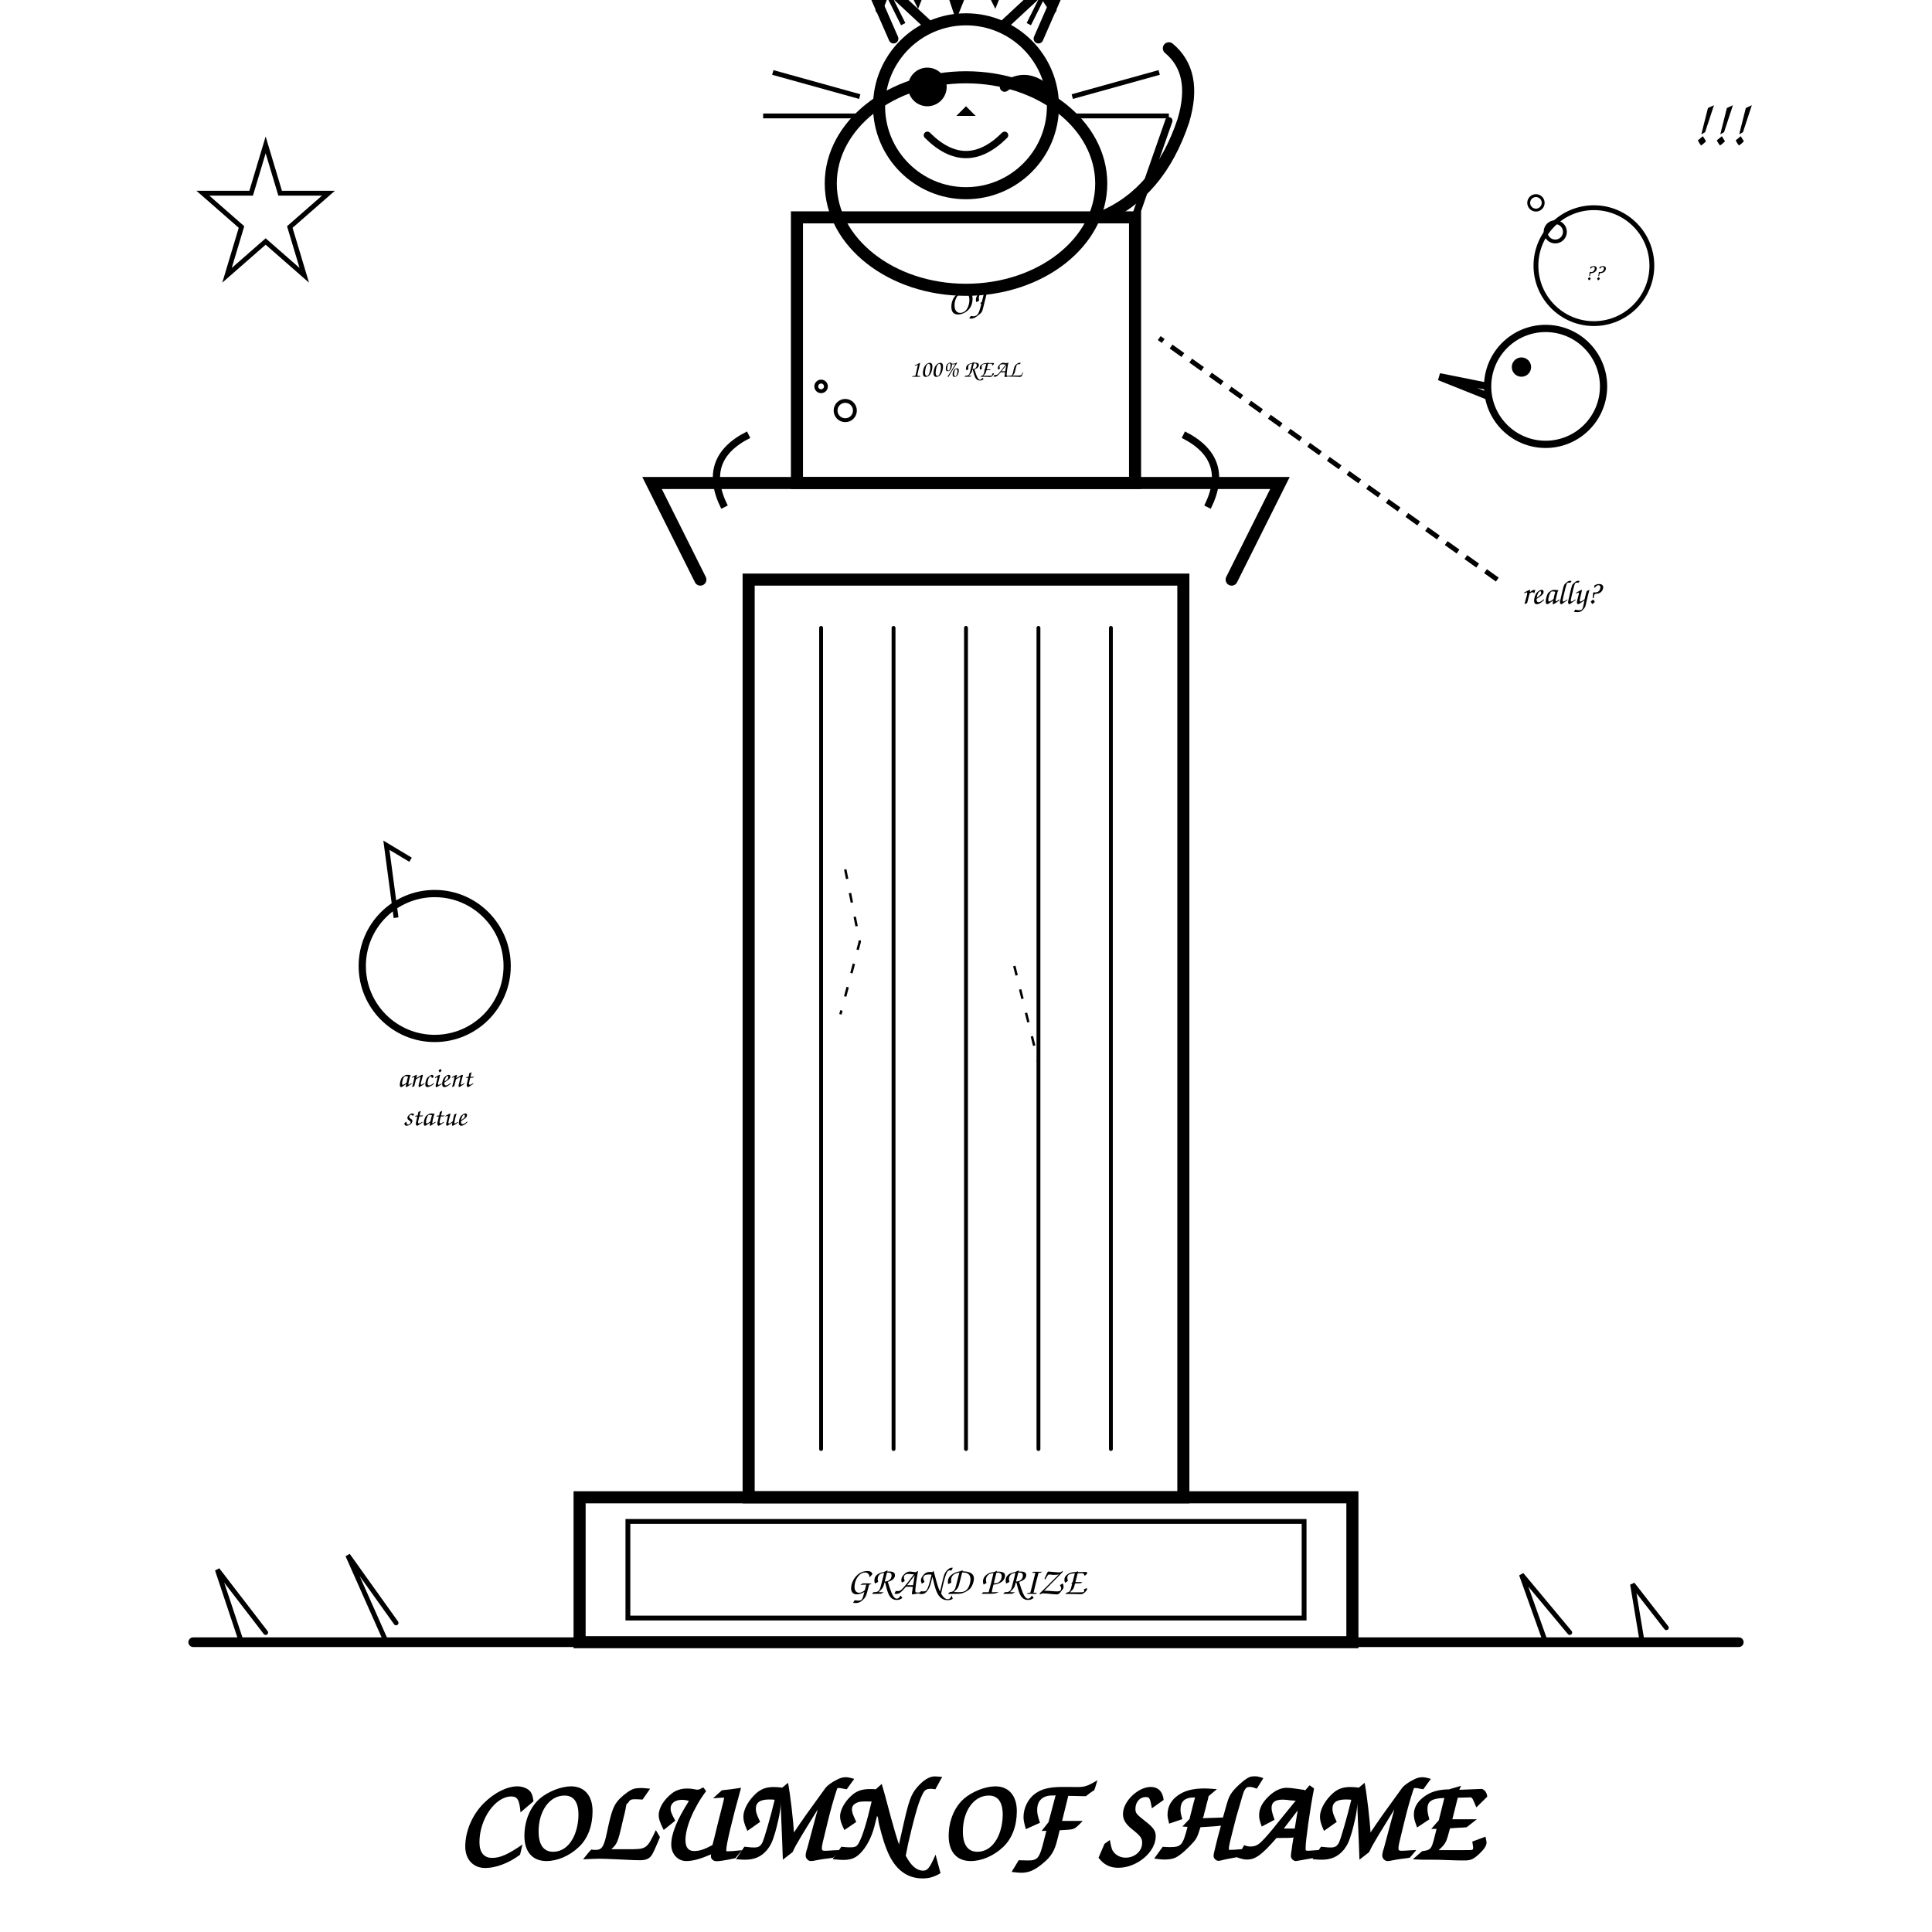
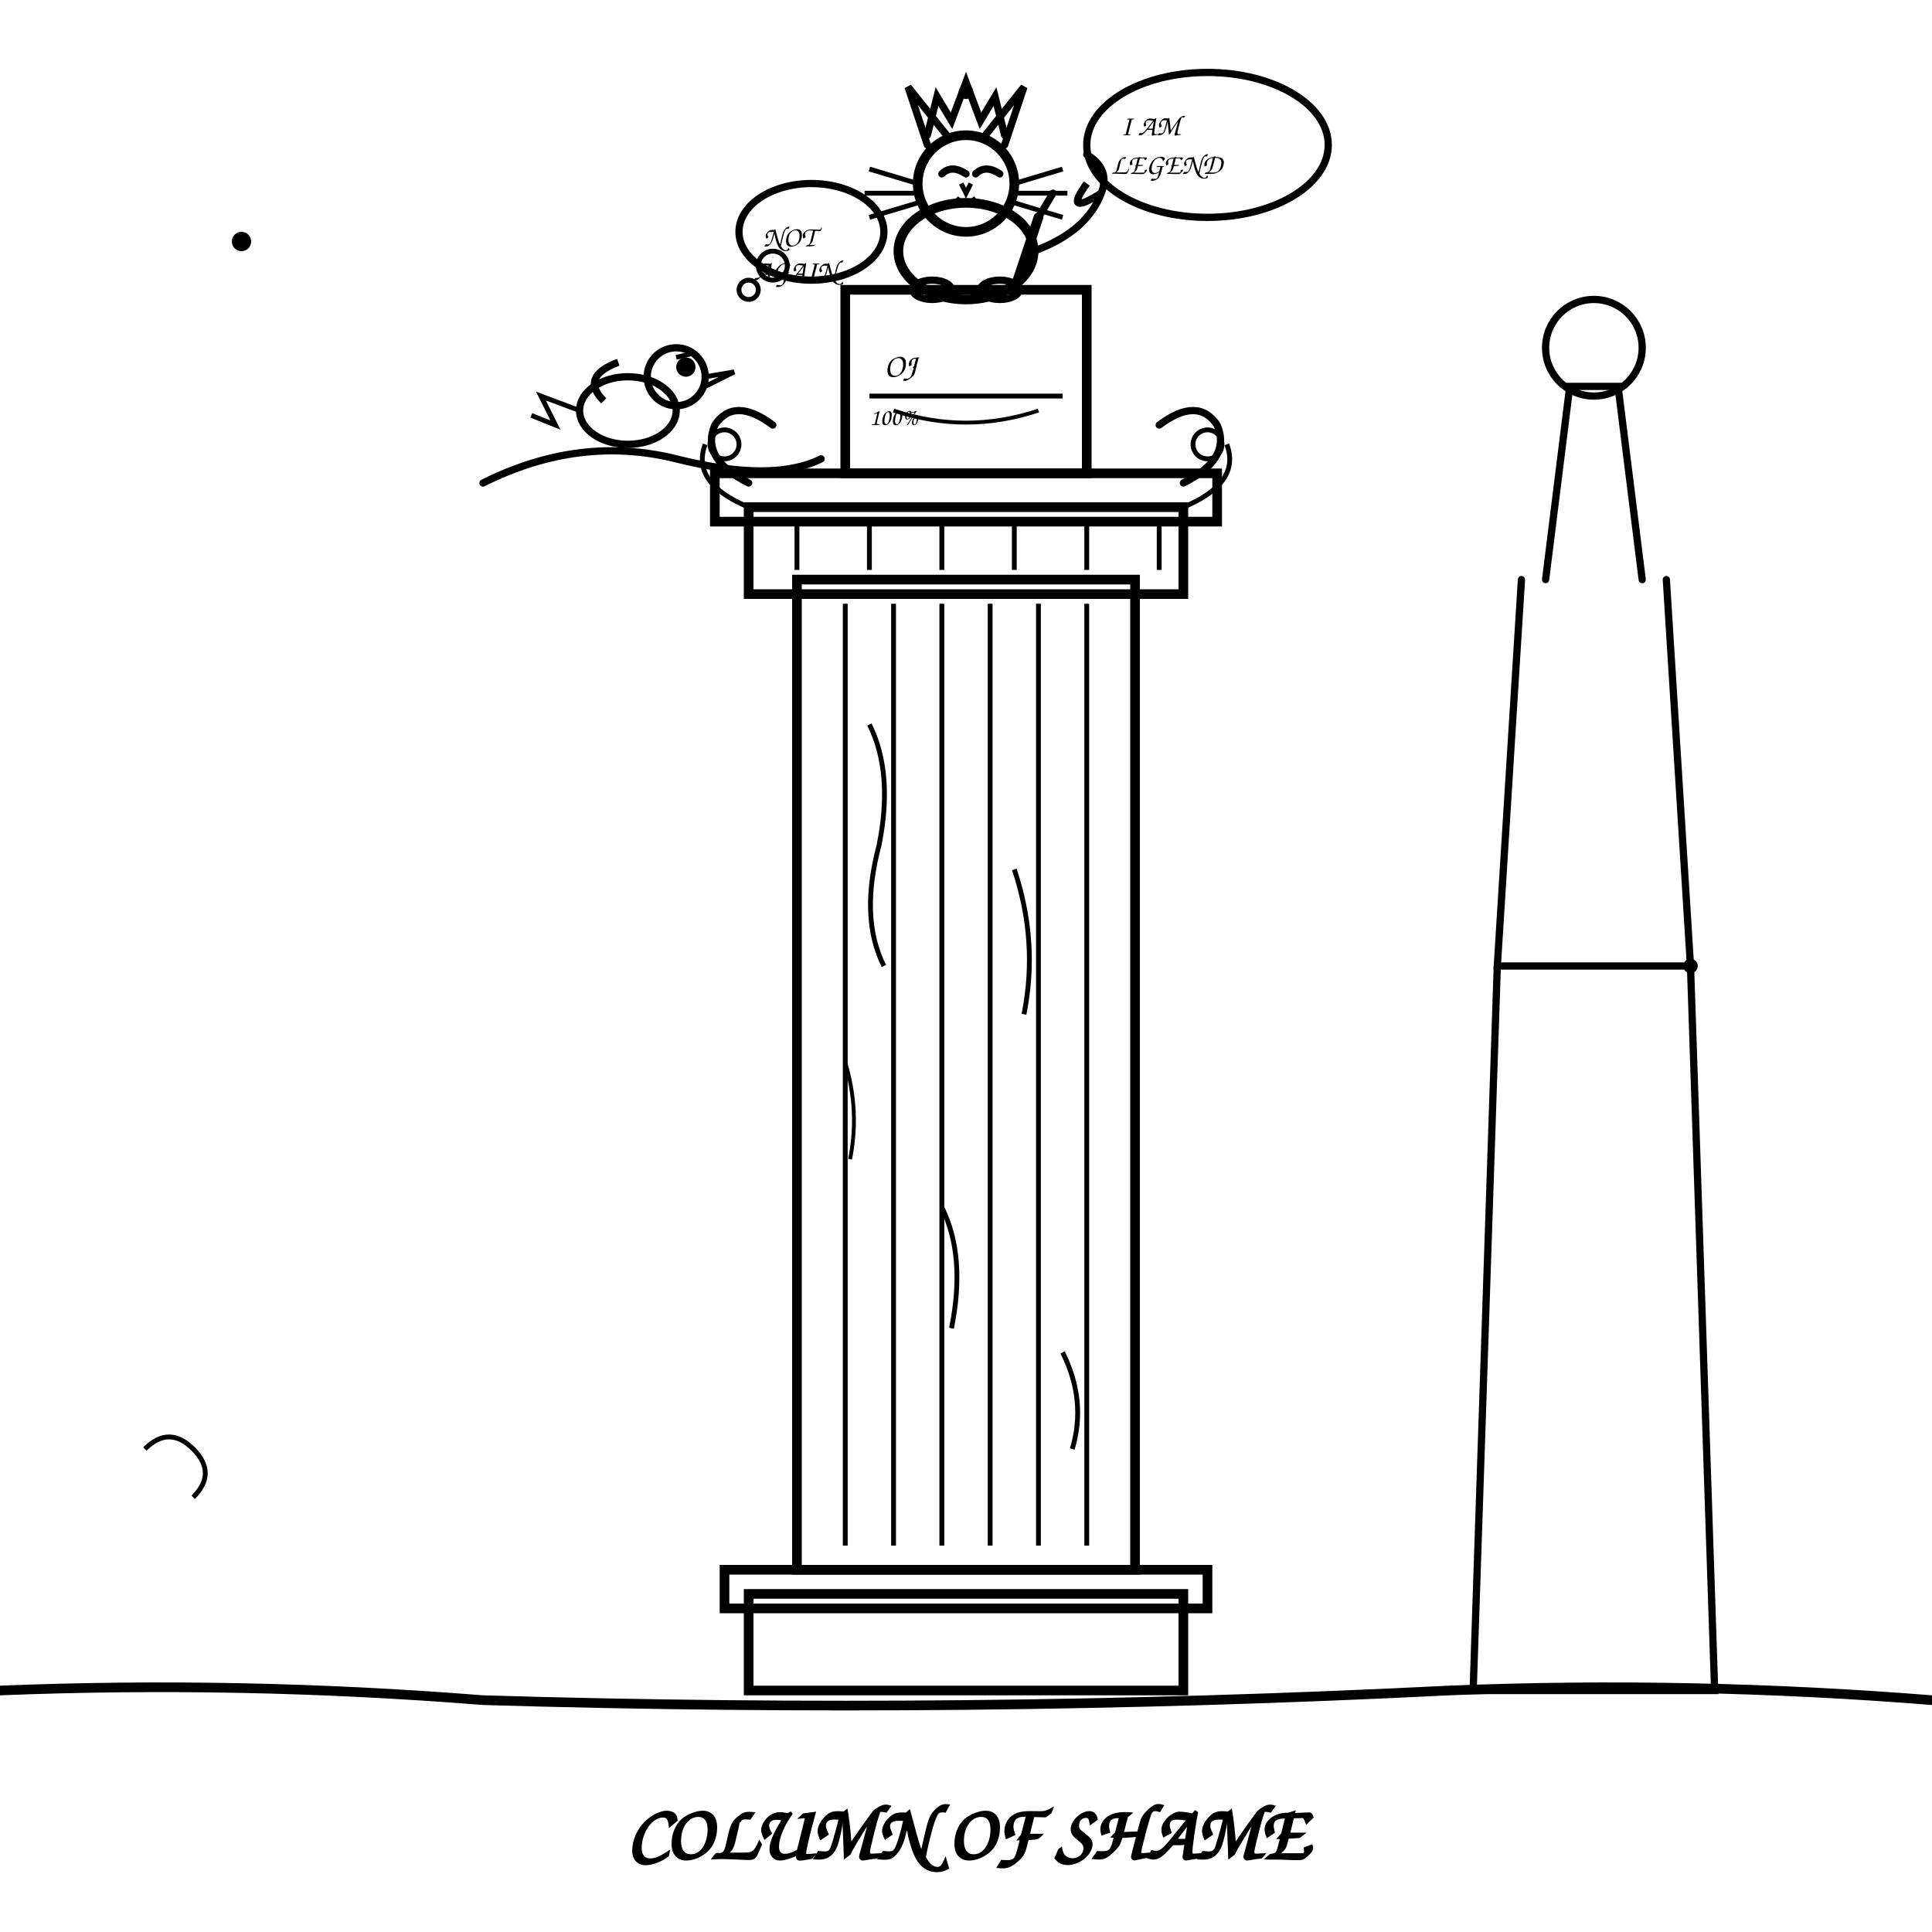
- <svg xmlns="http://www.w3.org/2000/svg" viewBox="0 0 400 400" width="400" height="400">
-   <line x1="40" y1="340" x2="360" y2="340" stroke="black" stroke-width="2" stroke-linecap="round" />
-   <path d="M 50 340 L 45 325 L 55 338" fill="none" stroke="black" stroke-width="1" stroke-linecap="round" />
-   <path d="M 80 340 L 72 322 L 82 336" fill="none" stroke="black" stroke-width="1" stroke-linecap="round" />
-   <path d="M 320 340 L 315 326 L 325 338" fill="none" stroke="black" stroke-width="1" stroke-linecap="round" />
-   <path d="M 340 340 L 338 328 L345 337" fill="none" stroke="black" stroke-width="1" stroke-linecap="round" />
-   <rect x="120" y="310" width="160" height="30" fill="none" stroke="black" stroke-width="2.5" stroke-linecap="round" />
-   <rect x="130" y="315" width="140" height="20" fill="none" stroke="black" stroke-width="1" stroke-linecap="round" />
-   <text x="200" y="330" text-anchor="middle" font-family="Comic Sans MS, cursive" font-size="8" fill="black">GRAND PRIZE</text>
-   <rect x="155" y="120" width="90" height="190" fill="none" stroke="black" stroke-width="2.5" stroke-linecap="round" />
-   <line x1="170" y1="130" x2="170" y2="300" stroke="black" stroke-width="0.8" stroke-linecap="round" />
-   <line x1="185" y1="130" x2="185" y2="300" stroke="black" stroke-width="0.8" stroke-linecap="round" />
-   <line x1="200" y1="130" x2="200" y2="300" stroke="black" stroke-width="0.8" stroke-linecap="round" />
-   <line x1="215" y1="130" x2="215" y2="300" stroke="black" stroke-width="0.8" stroke-linecap="round" />
-   <line x1="230" y1="130" x2="230" y2="300" stroke="black" stroke-width="0.8" stroke-linecap="round" />
-   <path d="M 175 180 L 178 195 L 174 210" fill="none" stroke="black" stroke-width="0.5" stroke-dasharray="2 3" />
-   <path d="M 210 200 L 215 220" fill="none" stroke="black" stroke-width="0.5" stroke-dasharray="2 3" />
-   <path d="M 145 120 L 135 100 L 265 100 L 255 120" fill="none" stroke="black" stroke-width="2.5" stroke-linecap="round" />
-   <path d="M 150 105 Q 145 95 155 90" fill="none" stroke="black" stroke-width="1.5" />
-   <path d="M 250 105 Q 255 95 245 90" fill="none" stroke="black" stroke-width="1.5" />
-   <rect x="165" y="45" width="70" height="55" fill="none" stroke="black" stroke-width="2.5" stroke-linecap="round" />
-   <text x="200" y="65" text-anchor="middle" font-family="Comic Sans MS, cursive" font-size="8" fill="black">OJ</text>
-   <text x="200" y="78" text-anchor="middle" font-family="Comic Sans MS, cursive" font-size="5" fill="black">100% REAL</text>
-   <line x1="235" y1="45" x2="242" y2="25" stroke="black" stroke-width="1.5" stroke-linecap="round" />
-   <circle cx="175" cy="85" r="2" fill="none" stroke="black" stroke-width="0.8" />
-   <circle cx="170" cy="80" r="1" fill="none" stroke="black" stroke-width="0.8" />
-   <ellipse cx="200" cy="38" rx="28" ry="22" fill="none" stroke="black" stroke-width="2.5" stroke-linecap="round" />
-   <circle cx="200" cy="22" r="18" fill="none" stroke="black" stroke-width="2.5" stroke-linecap="round" />
-   <path d="M 185 8 L 178 -8 L 192 5" fill="none" stroke="black" stroke-width="2" stroke-linecap="round" />
-   <path d="M 215 8 L 222 -8 L 208 5" fill="none" stroke="black" stroke-width="2" stroke-linecap="round" />
-   <path d="M 187 5 L 183 -3 L 191 4" fill="none" stroke="black" stroke-width="1" />
-   <path d="M 213 5 L 217 -3 L 209 4" fill="none" stroke="black" stroke-width="1" />
-   <circle cx="192" cy="18" r="4" fill="black" />
-   <path d="M 208 18 Q 212 15 216 18" fill="none" stroke="black" stroke-width="2" stroke-linecap="round" />
-   <path d="M 198 24 L 200 22 L 202 24 Z" fill="black" />
-   <path d="M 192 28 Q 200 36 208 28" fill="none" stroke="black" stroke-width="1.5" stroke-linecap="round" />
-   <line x1="178" y1="20" x2="160" y2="15" stroke="black" stroke-width="1" />
-   <line x1="178" y1="24" x2="158" y2="24" stroke="black" stroke-width="1" />
-   <line x1="222" y1="20" x2="240" y2="15" stroke="black" stroke-width="1" />
-   <line x1="222" y1="24" x2="242" y2="24" stroke="black" stroke-width="1" />
-   <path d="M 182 2 L 186 -8 L 190 0 L 194 -10 L 198 2 L 202 -8 L 206 0 L 210 -10 L 218 2" fill="none" stroke="black" stroke-width="1.5" stroke-linecap="round" />
-   <path d="M 228 45 Q 240 40 245 25 Q 248 15 242 10" fill="none" stroke="black" stroke-width="2.5" stroke-linecap="round" />
-   <circle cx="320" cy="80" r="12" fill="none" stroke="black" stroke-width="1.5" />
-   <circle cx="315" cy="76" r="2" fill="black" />
-   <path d="M 308 80 L 298 78 L 308 82" fill="none" stroke="black" stroke-width="1.5" />
-   <circle cx="330" cy="55" r="12" fill="none" stroke="black" stroke-width="1" />
-   <circle cx="322" cy="48" r="2" fill="none" stroke="black" stroke-width="0.8" />
-   <circle cx="318" cy="42" r="1.5" fill="none" stroke="black" stroke-width="0.6" />
-   <text x="330" y="58" text-anchor="middle" font-family="Comic Sans MS, cursive" font-size="5" fill="black">??</text>
-   <circle cx="90" cy="200" r="15" fill="none" stroke="black" stroke-width="1.5" />
-   <path d="M 82 190 L 80 175 L 85 178" fill="none" stroke="black" stroke-width="1" />
-   <text x="90" y="225" text-anchor="middle" font-family="Comic Sans MS, cursive" font-size="6" fill="black">ancient</text>
-   <text x="90" y="233" text-anchor="middle" font-family="Comic Sans MS, cursive" font-size="6" fill="black">statue</text>
-   <path d="M 310 120 L 240 70" stroke="black" stroke-width="1" stroke-dasharray="3 2" />
-   <text x="315" y="125" font-family="Comic Sans MS, cursive" font-size="7" fill="black">really?</text>
-   <path d="M 55 30 L 58 40 L 68 40 L 60 47 L 63 57 L 55 50 L 47 57 L 50 47 L 42 40 L 52 40 Z" fill="none" stroke="black" stroke-width="1" />
-   <text x="350" y="30" font-family="Comic Sans MS, cursive" font-size="14" fill="black">!!!</text>
-   <text x="200" y="385" text-anchor="middle" font-family="Comic Sans MS, cursive" font-size="24" fill="black" font-weight="bold">COLUMN OF SHAME</text>
+ <svg xmlns="http://www.w3.org/2000/svg" viewBox="0 0 400 400">
+   <path d="M320 120 L325 80 L335 80 L340 120" stroke="#000" stroke-width="1.5" fill="none" stroke-linecap="round" />
+   <circle cx="330" cy="72" r="10" stroke="#000" stroke-width="1.5" fill="none" />
+   <path d="M315 120 L310 200 L350 200 L345 120" stroke="#000" stroke-width="1.5" fill="none" stroke-linecap="round" />
+   <path d="M310 200 L305 350 L355 350 L350 200" stroke="#000" stroke-width="1.5" fill="none" stroke-linecap="round" />
+   <path d="M0 350 Q50 348 100 352 Q200 355 300 350 Q350 348 400 352" stroke="#000" stroke-width="2" fill="none" stroke-linecap="round" />
+   <rect x="155" y="330" width="90" height="20" stroke="#000" stroke-width="2" fill="none" stroke-linecap="round" />
+   <rect x="150" y="325" width="100" height="8" stroke="#000" stroke-width="2" fill="none" stroke-linecap="round" />
+   <rect x="165" y="120" width="70" height="205" stroke="#000" stroke-width="2" fill="none" stroke-linecap="round" />
+   <line x1="175" y1="125" x2="175" y2="320" stroke="#000" stroke-width="1" />
+   <line x1="185" y1="125" x2="185" y2="320" stroke="#000" stroke-width="1" />
+   <line x1="195" y1="125" x2="195" y2="320" stroke="#000" stroke-width="1" />
+   <line x1="205" y1="125" x2="205" y2="320" stroke="#000" stroke-width="1" />
+   <line x1="215" y1="125" x2="215" y2="320" stroke="#000" stroke-width="1" />
+   <line x1="225" y1="125" x2="225" y2="320" stroke="#000" stroke-width="1" />
+   <path d="M180 150 Q185 160 182 175 Q178 190 183 200" stroke="#000" stroke-width="1" fill="none" />
+   <path d="M210 180 Q215 195 212 210" stroke="#000" stroke-width="1" fill="none" />
+   <path d="M195 250 Q200 260 197 275" stroke="#000" stroke-width="1" fill="none" />
+   <path d="M220 280 Q225 290 222 300" stroke="#000" stroke-width="1" fill="none" />
+   <path d="M175 220 Q178 230 176 240" stroke="#000" stroke-width="0.8" fill="none" />
+   <rect x="155" y="105" width="90" height="18" stroke="#000" stroke-width="2" fill="none" stroke-linecap="round" />
+   <rect x="148" y="98" width="104" height="10" stroke="#000" stroke-width="2" fill="none" stroke-linecap="round" />
+   <path d="M155 100 Q145 95 148 88 Q152 82 160 88" stroke="#000" stroke-width="1.5" fill="none" stroke-linecap="round" />
+   <path d="M245 100 Q255 95 252 88 Q248 82 240 88" stroke="#000" stroke-width="1.5" fill="none" stroke-linecap="round" />
+   <path d="M155 105 Q143 100 146 92" stroke="#000" stroke-width="1" fill="none" />
+   <path d="M245 105 Q257 100 254 92" stroke="#000" stroke-width="1" fill="none" />
+   <circle cx="150" cy="92" r="3" stroke="#000" stroke-width="1" fill="none" />
+   <circle cx="250" cy="92" r="3" stroke="#000" stroke-width="1" fill="none" />
+   <line x1="165" y1="108" x2="165" y2="118" stroke="#000" stroke-width="1" />
+   <line x1="180" y1="108" x2="180" y2="118" stroke="#000" stroke-width="1" />
+   <line x1="195" y1="108" x2="195" y2="118" stroke="#000" stroke-width="1" />
+   <line x1="210" y1="108" x2="210" y2="118" stroke="#000" stroke-width="1" />
+   <line x1="225" y1="108" x2="225" y2="118" stroke="#000" stroke-width="1" />
+   <line x1="240" y1="108" x2="240" y2="118" stroke="#000" stroke-width="1" />
+   <rect x="175" y="60" width="50" height="38" stroke="#000" stroke-width="2" fill="none" stroke-linecap="round" />
+   <text x="183" y="78" font-family="Comic Sans MS, cursive" font-size="7" fill="#000">OJ</text>
+   <text x="180" y="88" font-family="Comic Sans MS, cursive" font-size="5" fill="#000">100%</text>
+   <line x1="210" y1="60" x2="215" y2="45" stroke="#000" stroke-width="2" stroke-linecap="round" />
+   <line x1="215" y1="45" x2="218" y2="40" stroke="#000" stroke-width="1.5" stroke-linecap="round" />
+   <path d="M180 82 L220 82" stroke="#000" stroke-width="1" />
+   <path d="M185 85 Q200 90 215 85" stroke="#000" stroke-width="0.8" fill="none" />
+   <ellipse cx="200" cy="52" rx="14" ry="10" stroke="#000" stroke-width="2" fill="none" stroke-linecap="round" />
+   <circle cx="200" cy="38" r="10" stroke="#000" stroke-width="2" fill="none" stroke-linecap="round" />
+   <path d="M192 30 L188 18 L196 28" stroke="#000" stroke-width="1.5" fill="none" stroke-linecap="round" />
+   <path d="M208 30 L212 18 L204 28" stroke="#000" stroke-width="1.5" fill="none" stroke-linecap="round" />
+   <path d="M195 36 Q197 34 200 36" stroke="#000" stroke-width="1.5" fill="none" stroke-linecap="round" />
+   <path d="M202 36 Q204 34 207 36" stroke="#000" stroke-width="1.5" fill="none" stroke-linecap="round" />
+   <path d="M199 38 L200 40 L201 38" stroke="#000" stroke-width="1" fill="none" />
+   <path d="M198 41 Q200 43 202 41" stroke="#000" stroke-width="1" fill="none" />
+   <line x1="190" y1="38" x2="180" y2="35" stroke="#000" stroke-width="1" />
+   <line x1="190" y1="40" x2="179" y2="40" stroke="#000" stroke-width="1" />
+   <line x1="190" y1="42" x2="180" y2="45" stroke="#000" stroke-width="1" />
+   <line x1="210" y1="38" x2="220" y2="35" stroke="#000" stroke-width="1" />
+   <line x1="210" y1="40" x2="221" y2="40" stroke="#000" stroke-width="1" />
+   <line x1="210" y1="42" x2="220" y2="45" stroke="#000" stroke-width="1" />
+   <path d="M192 28 L194 20 L197 25 L200 17 L203 25 L206 20 L208 28" stroke="#000" stroke-width="1.5" fill="none" stroke-linecap="round" />
+   <circle cx="200" cy="19" r="1.5" fill="#000" />
+   <path d="M214 52 Q225 48 228 40 Q230 35 225 32" stroke="#000" stroke-width="1.5" fill="none" stroke-linecap="round" />
+   <ellipse cx="193" cy="60" rx="4" ry="2" stroke="#000" stroke-width="1.5" fill="none" />
+   <ellipse cx="207" cy="60" rx="4" ry="2" stroke="#000" stroke-width="1.5" fill="none" />
+   <path d="M100 100 Q120 90 140 95 Q160 100 170 95" stroke="#000" stroke-width="1.5" fill="none" stroke-linecap="round" />
+   <ellipse cx="130" cy="85" rx="10" ry="7" stroke="#000" stroke-width="1.5" fill="none" stroke-linecap="round" />
+   <circle cx="140" cy="78" r="6" stroke="#000" stroke-width="1.5" fill="none" />
+   <circle cx="142" cy="76" r="2" fill="#000" />
+   <path d="M140 74 L144 73" stroke="#000" stroke-width="1" />
+   <path d="M146 78 L152 77 L146 80" stroke="#000" stroke-width="1" fill="none" />
+   <path d="M125 83 Q120 78 128 75" stroke="#000" stroke-width="1.5" fill="none" />
+   <path d="M120 85 L112 82 L115 88 L110 86" stroke="#000" stroke-width="1" fill="none" />
+   <circle cx="155" cy="60" r="2" fill="none" stroke="#000" stroke-width="1" />
+   <circle cx="160" cy="55" r="3" fill="none" stroke="#000" stroke-width="1" />
+   <ellipse cx="168" cy="48" rx="15" ry="10" fill="none" stroke="#000" stroke-width="1.5" />
+   <text x="158" y="51" font-family="Comic Sans MS, cursive" font-size="6" fill="#000">NOT</text>
+   <text x="156" y="58" font-family="Comic Sans MS, cursive" font-size="6" fill="#000">AGAIN</text>
+   <ellipse cx="250" cy="30" rx="25" ry="15" fill="none" stroke="#000" stroke-width="1.5" />
+   <path d="M228 40 Q220 45 225 38" stroke="#000" stroke-width="1.5" fill="none" />
+   <text x="232" y="28" font-family="Comic Sans MS, cursive" font-size="6" fill="#000">I AM</text>
+   <text x="230" y="36" font-family="Comic Sans MS, cursive" font-size="6" fill="#000">LEGEND</text>
+   <circle cx="50" cy="50" r="2" fill="#000" />
+   <circle cx="350" cy="200" r="1.5" fill="#000" />
+   <path d="M30 300 Q35 295 40 300 Q45 305 40 310" stroke="#000" stroke-width="1" fill="none" />
+   <text x="200" y="385" font-family="Comic Sans MS, cursive" font-size="16" text-anchor="middle" fill="#000" font-weight="bold">COLUMN OF SHAME</text>
</svg>
